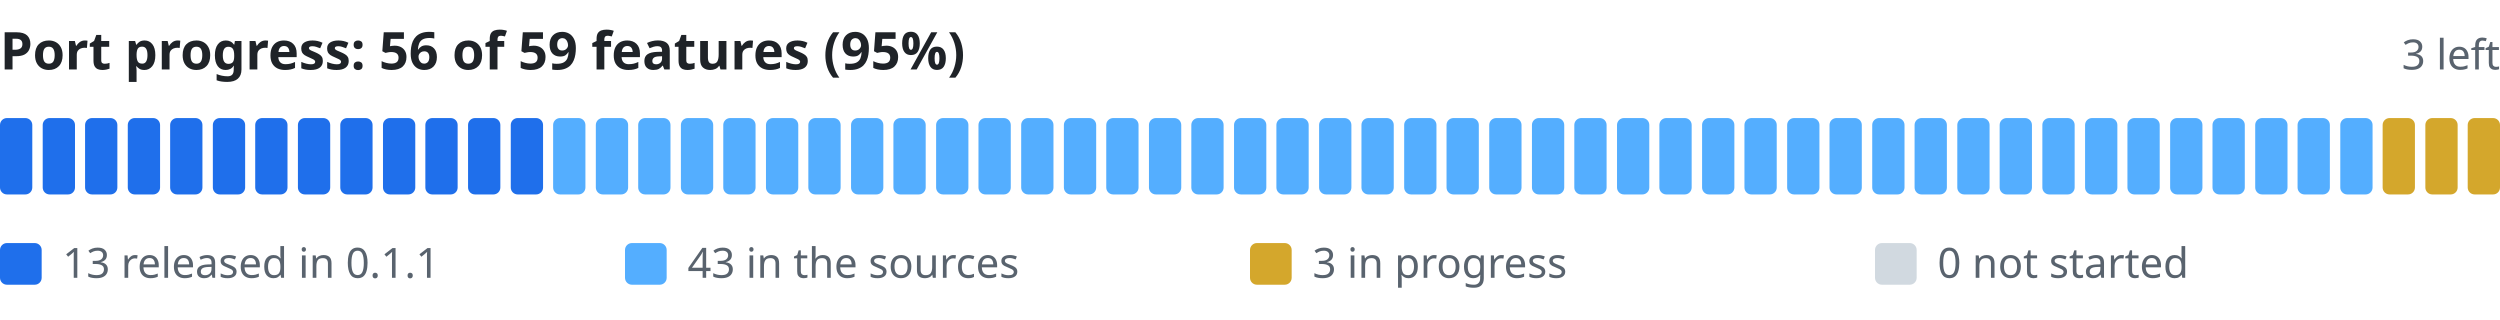
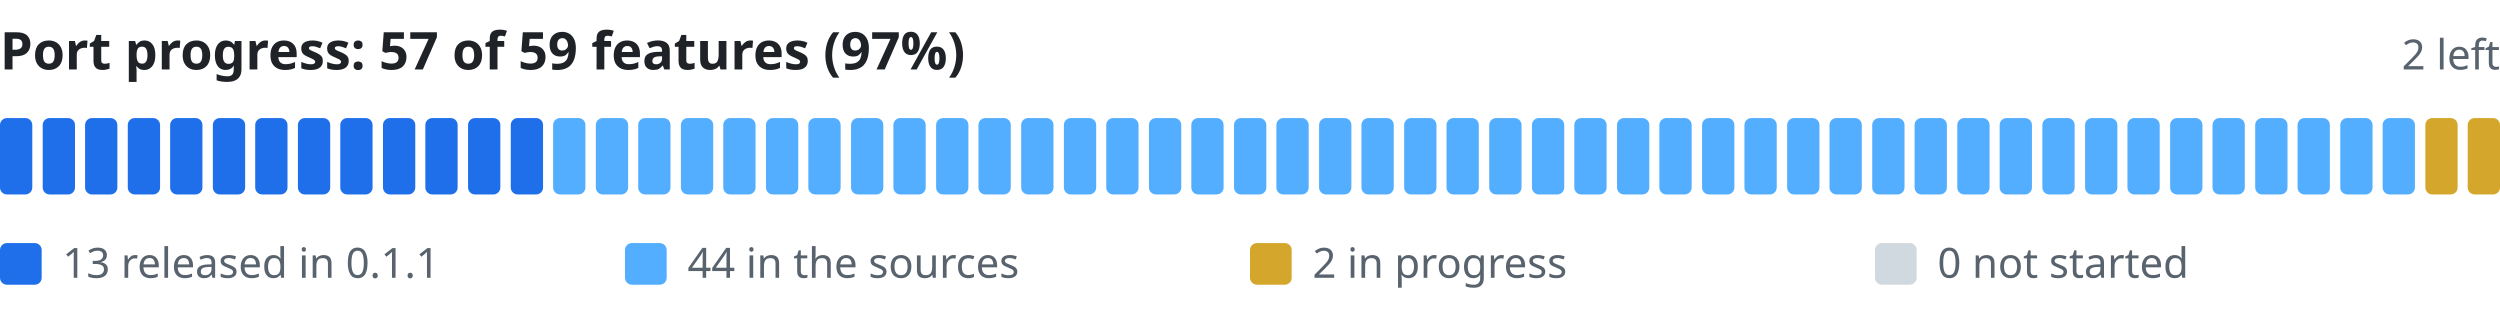
- <svg xmlns="http://www.w3.org/2000/svg" width="720" height="92" viewBox="0 0 720 92" role="img" aria-label="56 of 59 features done, 3 left">
+ <svg xmlns="http://www.w3.org/2000/svg" width="720" height="92" viewBox="0 0 720 92" role="img" aria-label="57 of 59 features done, 2 left">
  <style>
text { font-family: -apple-system, "Segoe UI", "Noto Sans", Helvetica, Arial, sans-serif; fill: #1f2328; }
.title { font-size: 15px; font-weight: 600; }
.small { font-size: 12px; fill: #59636e; }
.released { fill: #1f6feb; }
.sources { fill: #54aeff; }
.doing { fill: #d4a72c; }
.left { fill: #d1d9e0; }
@media (prefers-color-scheme: dark) {
  text { fill: #f0f6fc; }
  .small { fill: #9198a1; }
  .released { fill: #4493f8; }
  .sources { fill: #1f4f8f; }
  .doing { fill: #bb8009; }
  .left { fill: #3d444d; }
}
</style>
-   <text class="title" x="0" y="20">Port progress: 56 of 59 features (95%)</text>
-   <text class="small" x="720" y="20" text-anchor="end">3 left</text>
+   <text class="title" x="0" y="20">Port progress: 57 of 59 features (97%)</text>
+   <text class="small" x="720" y="20" text-anchor="end">2 left</text>
  <rect class="released" x="0.0" y="34" width="9.3" height="22" rx="2" />
  <rect class="released" x="12.3" y="34" width="9.3" height="22" rx="2" />
  <rect class="released" x="24.5" y="34" width="9.3" height="22" rx="2" />
  <rect class="released" x="36.8" y="34" width="9.3" height="22" rx="2" />
  <rect class="released" x="49.0" y="34" width="9.3" height="22" rx="2" />
  <rect class="released" x="61.3" y="34" width="9.3" height="22" rx="2" />
  <rect class="released" x="73.5" y="34" width="9.3" height="22" rx="2" />
  <rect class="released" x="85.8" y="34" width="9.3" height="22" rx="2" />
  <rect class="released" x="98.0" y="34" width="9.3" height="22" rx="2" />
  <rect class="released" x="110.3" y="34" width="9.3" height="22" rx="2" />
  <rect class="released" x="122.5" y="34" width="9.3" height="22" rx="2" />
  <rect class="released" x="134.8" y="34" width="9.3" height="22" rx="2" />
  <rect class="released" x="147.1" y="34" width="9.3" height="22" rx="2" />
  <rect class="sources" x="159.3" y="34" width="9.3" height="22" rx="2" />
  <rect class="sources" x="171.6" y="34" width="9.3" height="22" rx="2" />
  <rect class="sources" x="183.8" y="34" width="9.3" height="22" rx="2" />
  <rect class="sources" x="196.1" y="34" width="9.3" height="22" rx="2" />
  <rect class="sources" x="208.3" y="34" width="9.3" height="22" rx="2" />
  <rect class="sources" x="220.6" y="34" width="9.3" height="22" rx="2" />
  <rect class="sources" x="232.8" y="34" width="9.3" height="22" rx="2" />
  <rect class="sources" x="245.1" y="34" width="9.3" height="22" rx="2" />
  <rect class="sources" x="257.3" y="34" width="9.3" height="22" rx="2" />
  <rect class="sources" x="269.6" y="34" width="9.3" height="22" rx="2" />
  <rect class="sources" x="281.8" y="34" width="9.3" height="22" rx="2" />
  <rect class="sources" x="294.1" y="34" width="9.3" height="22" rx="2" />
  <rect class="sources" x="306.4" y="34" width="9.3" height="22" rx="2" />
  <rect class="sources" x="318.6" y="34" width="9.3" height="22" rx="2" />
  <rect class="sources" x="330.9" y="34" width="9.3" height="22" rx="2" />
  <rect class="sources" x="343.1" y="34" width="9.3" height="22" rx="2" />
  <rect class="sources" x="355.4" y="34" width="9.3" height="22" rx="2" />
  <rect class="sources" x="367.6" y="34" width="9.3" height="22" rx="2" />
  <rect class="sources" x="379.9" y="34" width="9.3" height="22" rx="2" />
  <rect class="sources" x="392.1" y="34" width="9.3" height="22" rx="2" />
  <rect class="sources" x="404.4" y="34" width="9.3" height="22" rx="2" />
  <rect class="sources" x="416.6" y="34" width="9.3" height="22" rx="2" />
  <rect class="sources" x="428.9" y="34" width="9.3" height="22" rx="2" />
  <rect class="sources" x="441.2" y="34" width="9.3" height="22" rx="2" />
  <rect class="sources" x="453.4" y="34" width="9.3" height="22" rx="2" />
  <rect class="sources" x="465.7" y="34" width="9.3" height="22" rx="2" />
  <rect class="sources" x="477.9" y="34" width="9.3" height="22" rx="2" />
  <rect class="sources" x="490.2" y="34" width="9.3" height="22" rx="2" />
  <rect class="sources" x="502.4" y="34" width="9.3" height="22" rx="2" />
  <rect class="sources" x="514.7" y="34" width="9.3" height="22" rx="2" />
  <rect class="sources" x="526.9" y="34" width="9.3" height="22" rx="2" />
  <rect class="sources" x="539.2" y="34" width="9.3" height="22" rx="2" />
  <rect class="sources" x="551.4" y="34" width="9.3" height="22" rx="2" />
  <rect class="sources" x="563.7" y="34" width="9.3" height="22" rx="2" />
  <rect class="sources" x="575.9" y="34" width="9.3" height="22" rx="2" />
  <rect class="sources" x="588.2" y="34" width="9.3" height="22" rx="2" />
  <rect class="sources" x="600.5" y="34" width="9.3" height="22" rx="2" />
  <rect class="sources" x="612.7" y="34" width="9.3" height="22" rx="2" />
  <rect class="sources" x="625.0" y="34" width="9.3" height="22" rx="2" />
  <rect class="sources" x="637.2" y="34" width="9.3" height="22" rx="2" />
  <rect class="sources" x="649.5" y="34" width="9.3" height="22" rx="2" />
  <rect class="sources" x="661.7" y="34" width="9.3" height="22" rx="2" />
  <rect class="sources" x="674.0" y="34" width="9.3" height="22" rx="2" />
-   <rect class="doing" x="686.2" y="34" width="9.3" height="22" rx="2" />
+   <rect class="sources" x="686.2" y="34" width="9.3" height="22" rx="2" />
  <rect class="doing" x="698.5" y="34" width="9.3" height="22" rx="2" />
  <rect class="doing" x="710.7" y="34" width="9.3" height="22" rx="2" />
  <rect class="released" x="0" y="70" width="12" height="12" rx="2" />
  <text class="small" x="18" y="80">13 released in 0.1.1</text>
  <rect class="sources" x="180" y="70" width="12" height="12" rx="2" />
-   <text class="small" x="198" y="80">43 in the sources</text>
+   <text class="small" x="198" y="80">44 in the sources</text>
  <rect class="doing" x="360" y="70" width="12" height="12" rx="2" />
-   <text class="small" x="378" y="80">3 in progress</text>
+   <text class="small" x="378" y="80">2 in progress</text>
  <rect class="left" x="540" y="70" width="12" height="12" rx="2" />
  <text class="small" x="558" y="80">0 not started</text>
</svg>
